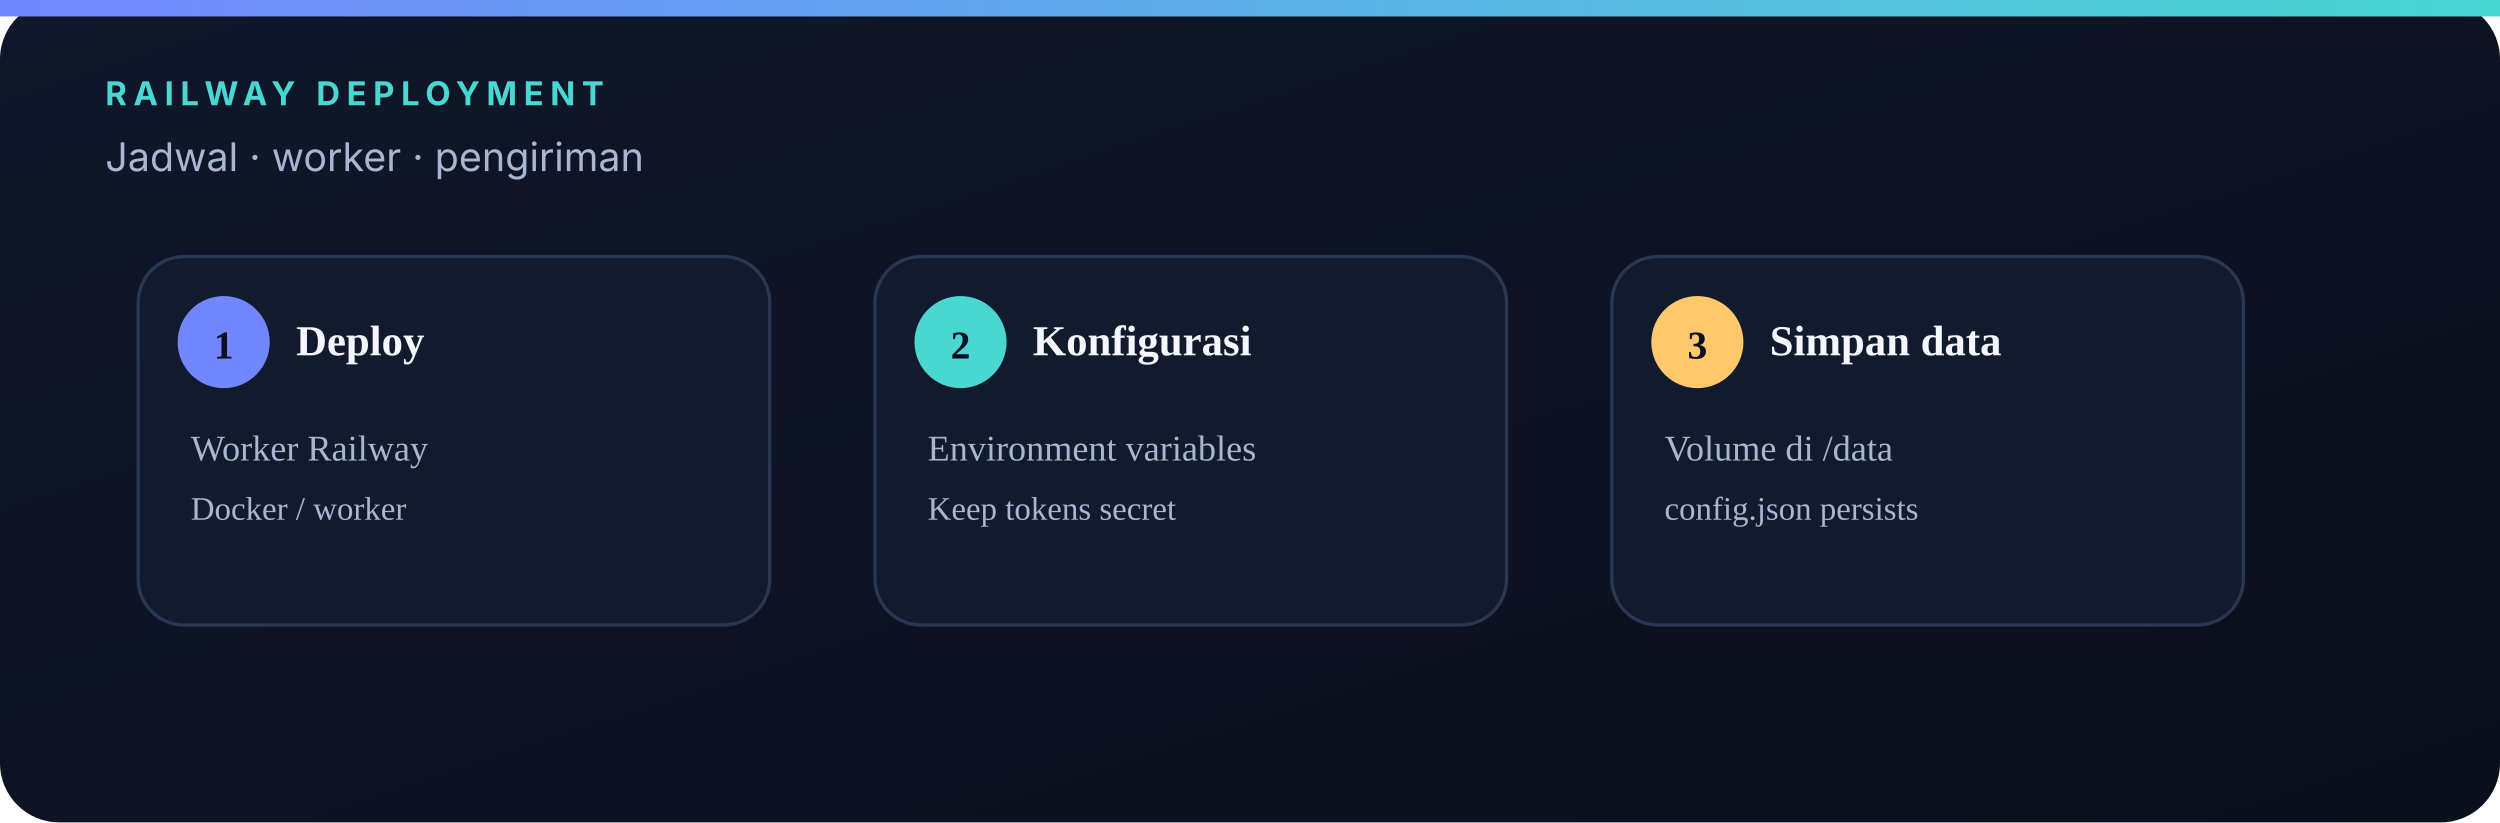
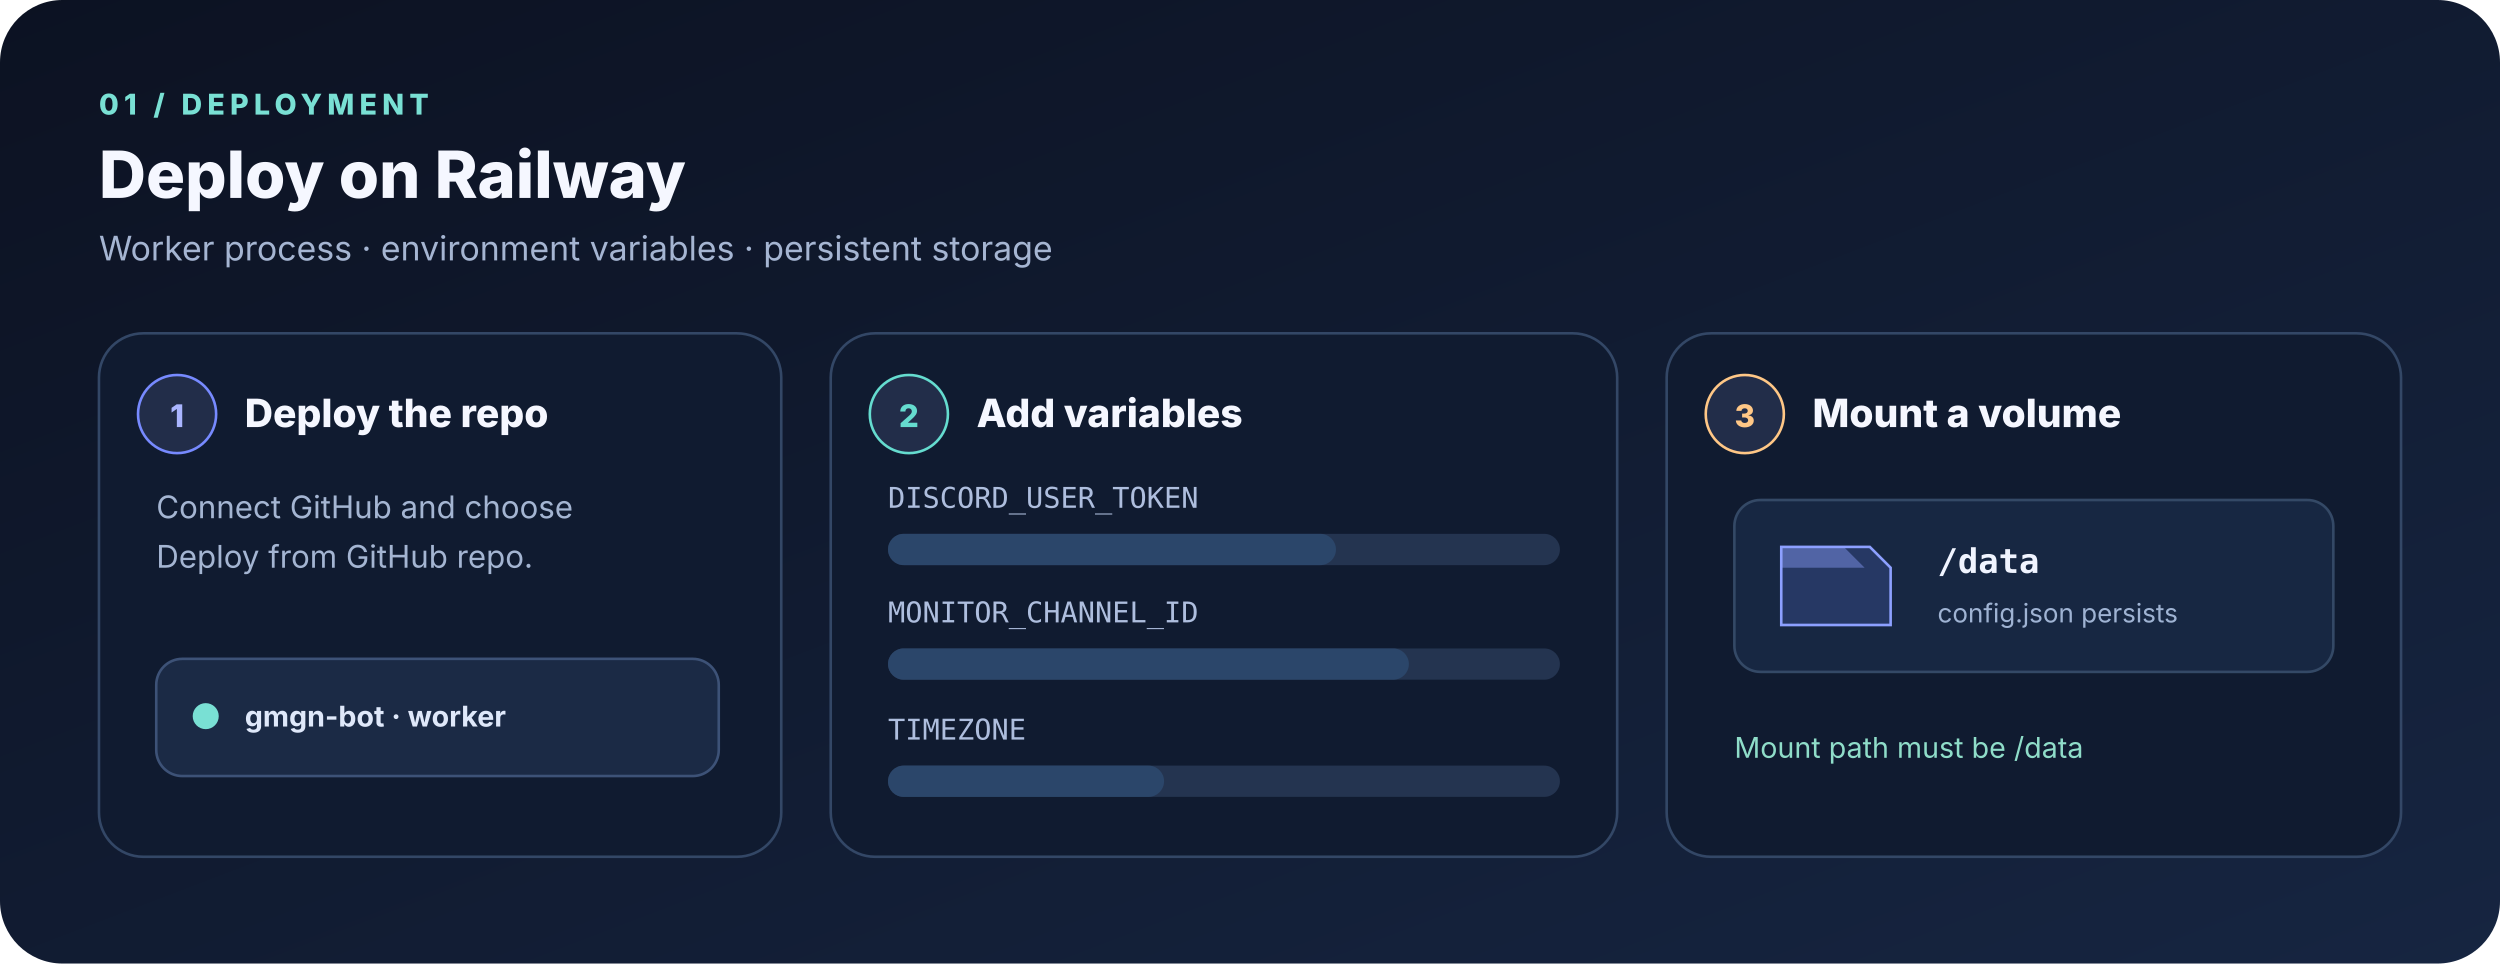
- <svg xmlns="http://www.w3.org/2000/svg" width="760" height="250" viewBox="0 0 760 250" role="img">
+ <svg xmlns="http://www.w3.org/2000/svg" width="960" height="370" viewBox="0 0 960 370" role="img" aria-label="Railway deployment and environment setup">
  <defs>
    <linearGradient id="bg" x1="0" y1="0" x2="1" y2="1">
-       <stop stop-color="#10172A" />
-       <stop offset="1" stop-color="#0A0F1C" />
+       <stop stop-color="#0C1222" />
+       <stop offset="1" stop-color="#162541" />
    </linearGradient>
-     <linearGradient id="accent">
-       <stop stop-color="#7286FF" />
-       <stop offset="1" stop-color="#48D7D1" />
+     <linearGradient id="line" x1="0" y1="0" x2="1" y2="0">
+       <stop stop-color="#8497FF" />
+       <stop offset="1" stop-color="#63DACA" />
    </linearGradient>
  </defs>
-   <rect width="760" height="250" rx="18" fill="url(#bg)" />
-   <path d="M0 0H760V5H0Z" fill="url(#accent)" />
-   <text x="32" y="32" font-family="Inter,Segoe UI,Arial,sans-serif" font-size="10" font-weight="700" letter-spacing="2" fill="#48D7D1">RAILWAY DEPLOYMENT</text>
-   <text x="32" y="52" font-family="Inter,Segoe UI,Arial,sans-serif" font-size="12" fill="#A8B6CF">Jadwal · worker · pengiriman</text>
-   <rect x="42" y="78" width="192" height="112" rx="14" fill="#121A2D" stroke="#293752" />
-   <circle cx="68" cy="104" r="14" fill="#7286FF" />
-   <text x="68" y="109" text-anchor="middle" font-size="12" font-weight="700" fill="#0B1020">1</text>
-   <text x="90" y="108" font-size="13" font-weight="700" fill="#F4F7FF">Deploy</text>
-   <text x="58" y="140" font-size="11" fill="#A8B6CF">Worker Railway</text>
-   <text x="58" y="158" font-size="10" fill="#A8B6CF">Docker / worker</text>
-   <rect x="266" y="78" width="192" height="112" rx="14" fill="#121A2D" stroke="#293752" />
-   <circle cx="292" cy="104" r="14" fill="#48D7D1" />
-   <text x="292" y="109" text-anchor="middle" font-size="12" font-weight="700" fill="#0B1020">2</text>
-   <text x="314" y="108" font-size="13" font-weight="700" fill="#F4F7FF">Konfigurasi</text>
-   <text x="282" y="140" font-size="11" fill="#A8B6CF">Environment variables</text>
-   <text x="282" y="158" font-size="10" fill="#A8B6CF">Keep tokens secret</text>
-   <rect x="490" y="78" width="192" height="112" rx="14" fill="#121A2D" stroke="#293752" />
-   <circle cx="516" cy="104" r="14" fill="#FFC86A" />
-   <text x="516" y="109" text-anchor="middle" font-size="12" font-weight="700" fill="#0B1020">3</text>
-   <text x="538" y="108" font-size="13" font-weight="700" fill="#F4F7FF">Simpan data</text>
-   <text x="506" y="140" font-size="11" fill="#A8B6CF">Volume di /data</text>
-   <text x="506" y="158" font-size="10" fill="#A8B6CF">config.json persists</text>
+   <rect width="960" height="370" rx="24" fill="url(#bg)" />
+   <path d="M0 5H960" stroke="url(#line)" stroke-width="5" />
+   <text x="38" y="44" font-family="Inter,Segoe UI,Arial,sans-serif" font-size="11" font-weight="800" letter-spacing="2" fill="#79E0D4">01 / DEPLOYMENT</text>
+   <text x="38" y="76" font-family="Inter,Segoe UI,Arial,sans-serif" font-size="25" font-weight="800" fill="#F5F7FF">Deploy on Railway</text>
+   <text x="38" y="100" font-family="Inter,Segoe UI,Arial,sans-serif" font-size="13" fill="#A5B5D2">Worker process · environment variables · persistent storage</text>
+   <rect x="38" y="128" width="262" height="201" rx="17" fill="#101B30" stroke="#334766" />
+   <circle cx="68" cy="159" r="15" fill="#222D49" stroke="#778AFF" />
+   <text x="68" y="164" text-anchor="middle" font-family="Inter,Segoe UI,Arial,sans-serif" font-size="12" font-weight="800" fill="#AAB5FF">1</text>
+   <text x="94" y="164" font-family="Inter,Segoe UI,Arial,sans-serif" font-size="15" font-weight="800" fill="#F5F7FF">Deploy the repo</text>
+   <text x="60" y="199" font-family="Inter,Segoe UI,Arial,sans-serif" font-size="12" fill="#A4B5D2">Connect GitHub and choose</text>
+   <text x="60" y="218" font-family="Inter,Segoe UI,Arial,sans-serif" font-size="12" fill="#A4B5D2">Deploy from GitHub repo.</text>
+   <rect x="60" y="253" width="216" height="45" rx="10" fill="#1B2A45" stroke="#3D5277" />
+   <circle cx="79" cy="275" r="5" fill="#79E0D4" />
+   <text x="94" y="279" font-family="Inter,Segoe UI,Arial,sans-serif" font-size="11" font-weight="700" fill="#DFE8FA">gmgn-bot · worker</text>
+   <rect x="319" y="128" width="302" height="201" rx="17" fill="#101B30" stroke="#334766" />
+   <circle cx="349" cy="159" r="15" fill="#222D49" stroke="#65DCCF" />
+   <text x="349" y="164" text-anchor="middle" font-family="Inter,Segoe UI,Arial,sans-serif" font-size="12" font-weight="800" fill="#65DCCF">2</text>
+   <text x="375" y="164" font-family="Inter,Segoe UI,Arial,sans-serif" font-size="15" font-weight="800" fill="#F5F7FF">Add variables</text>
+   <text x="341" y="195" font-family="ui-monospace,Consolas,monospace" font-size="11" fill="#AEBEDE">DISCORD_USER_TOKEN</text>
+   <rect x="341" y="205" width="258" height="12" rx="6" fill="#243450" />
+   <rect x="341" y="205" width="172" height="12" rx="6" fill="#2B466A" />
+   <text x="341" y="239" font-family="ui-monospace,Consolas,monospace" font-size="11" fill="#AEBEDE">MONITOR_CHANNEL_ID</text>
+   <rect x="341" y="249" width="258" height="12" rx="6" fill="#243450" />
+   <rect x="341" y="249" width="200" height="12" rx="6" fill="#2B466A" />
+   <text x="341" y="284" font-family="ui-monospace,Consolas,monospace" font-size="11" fill="#AEBEDE">TIMEZONE</text>
+   <rect x="341" y="294" width="258" height="12" rx="6" fill="#243450" />
+   <rect x="341" y="294" width="106" height="12" rx="6" fill="#2B466A" />
+   <rect x="640" y="128" width="282" height="201" rx="17" fill="#101B30" stroke="#334766" />
+   <circle cx="670" cy="159" r="15" fill="#222D49" stroke="#FFC786" />
+   <text x="670" y="164" text-anchor="middle" font-family="Inter,Segoe UI,Arial,sans-serif" font-size="12" font-weight="800" fill="#FFC786">3</text>
+   <text x="696" y="164" font-family="Inter,Segoe UI,Arial,sans-serif" font-size="15" font-weight="800" fill="#F5F7FF">Mount a volume</text>
+   <rect x="666" y="192" width="230" height="66" rx="10" fill="#172742" stroke="#344966" />
+   <path d="M684 210h34l8 8v22h-42z" fill="#6C85FF" fill-opacity=".18" stroke="#8DA0FF" />
+   <path d="M684 210h24l8 8h-32z" fill="#8DA0FF" fill-opacity=".42" />
+   <text x="744" y="220" font-family="ui-monospace,Consolas,monospace" font-size="13" font-weight="700" fill="#F0F4FF">/data</text>
+   <text x="744" y="239" font-family="Inter,Segoe UI,Arial,sans-serif" font-size="10" fill="#9FB3D3">config.json persists</text>
+   <text x="666" y="291" font-family="Inter,Segoe UI,Arial,sans-serif" font-size="11" fill="#8FDDC9">Mount path must be /data</text>
</svg>
